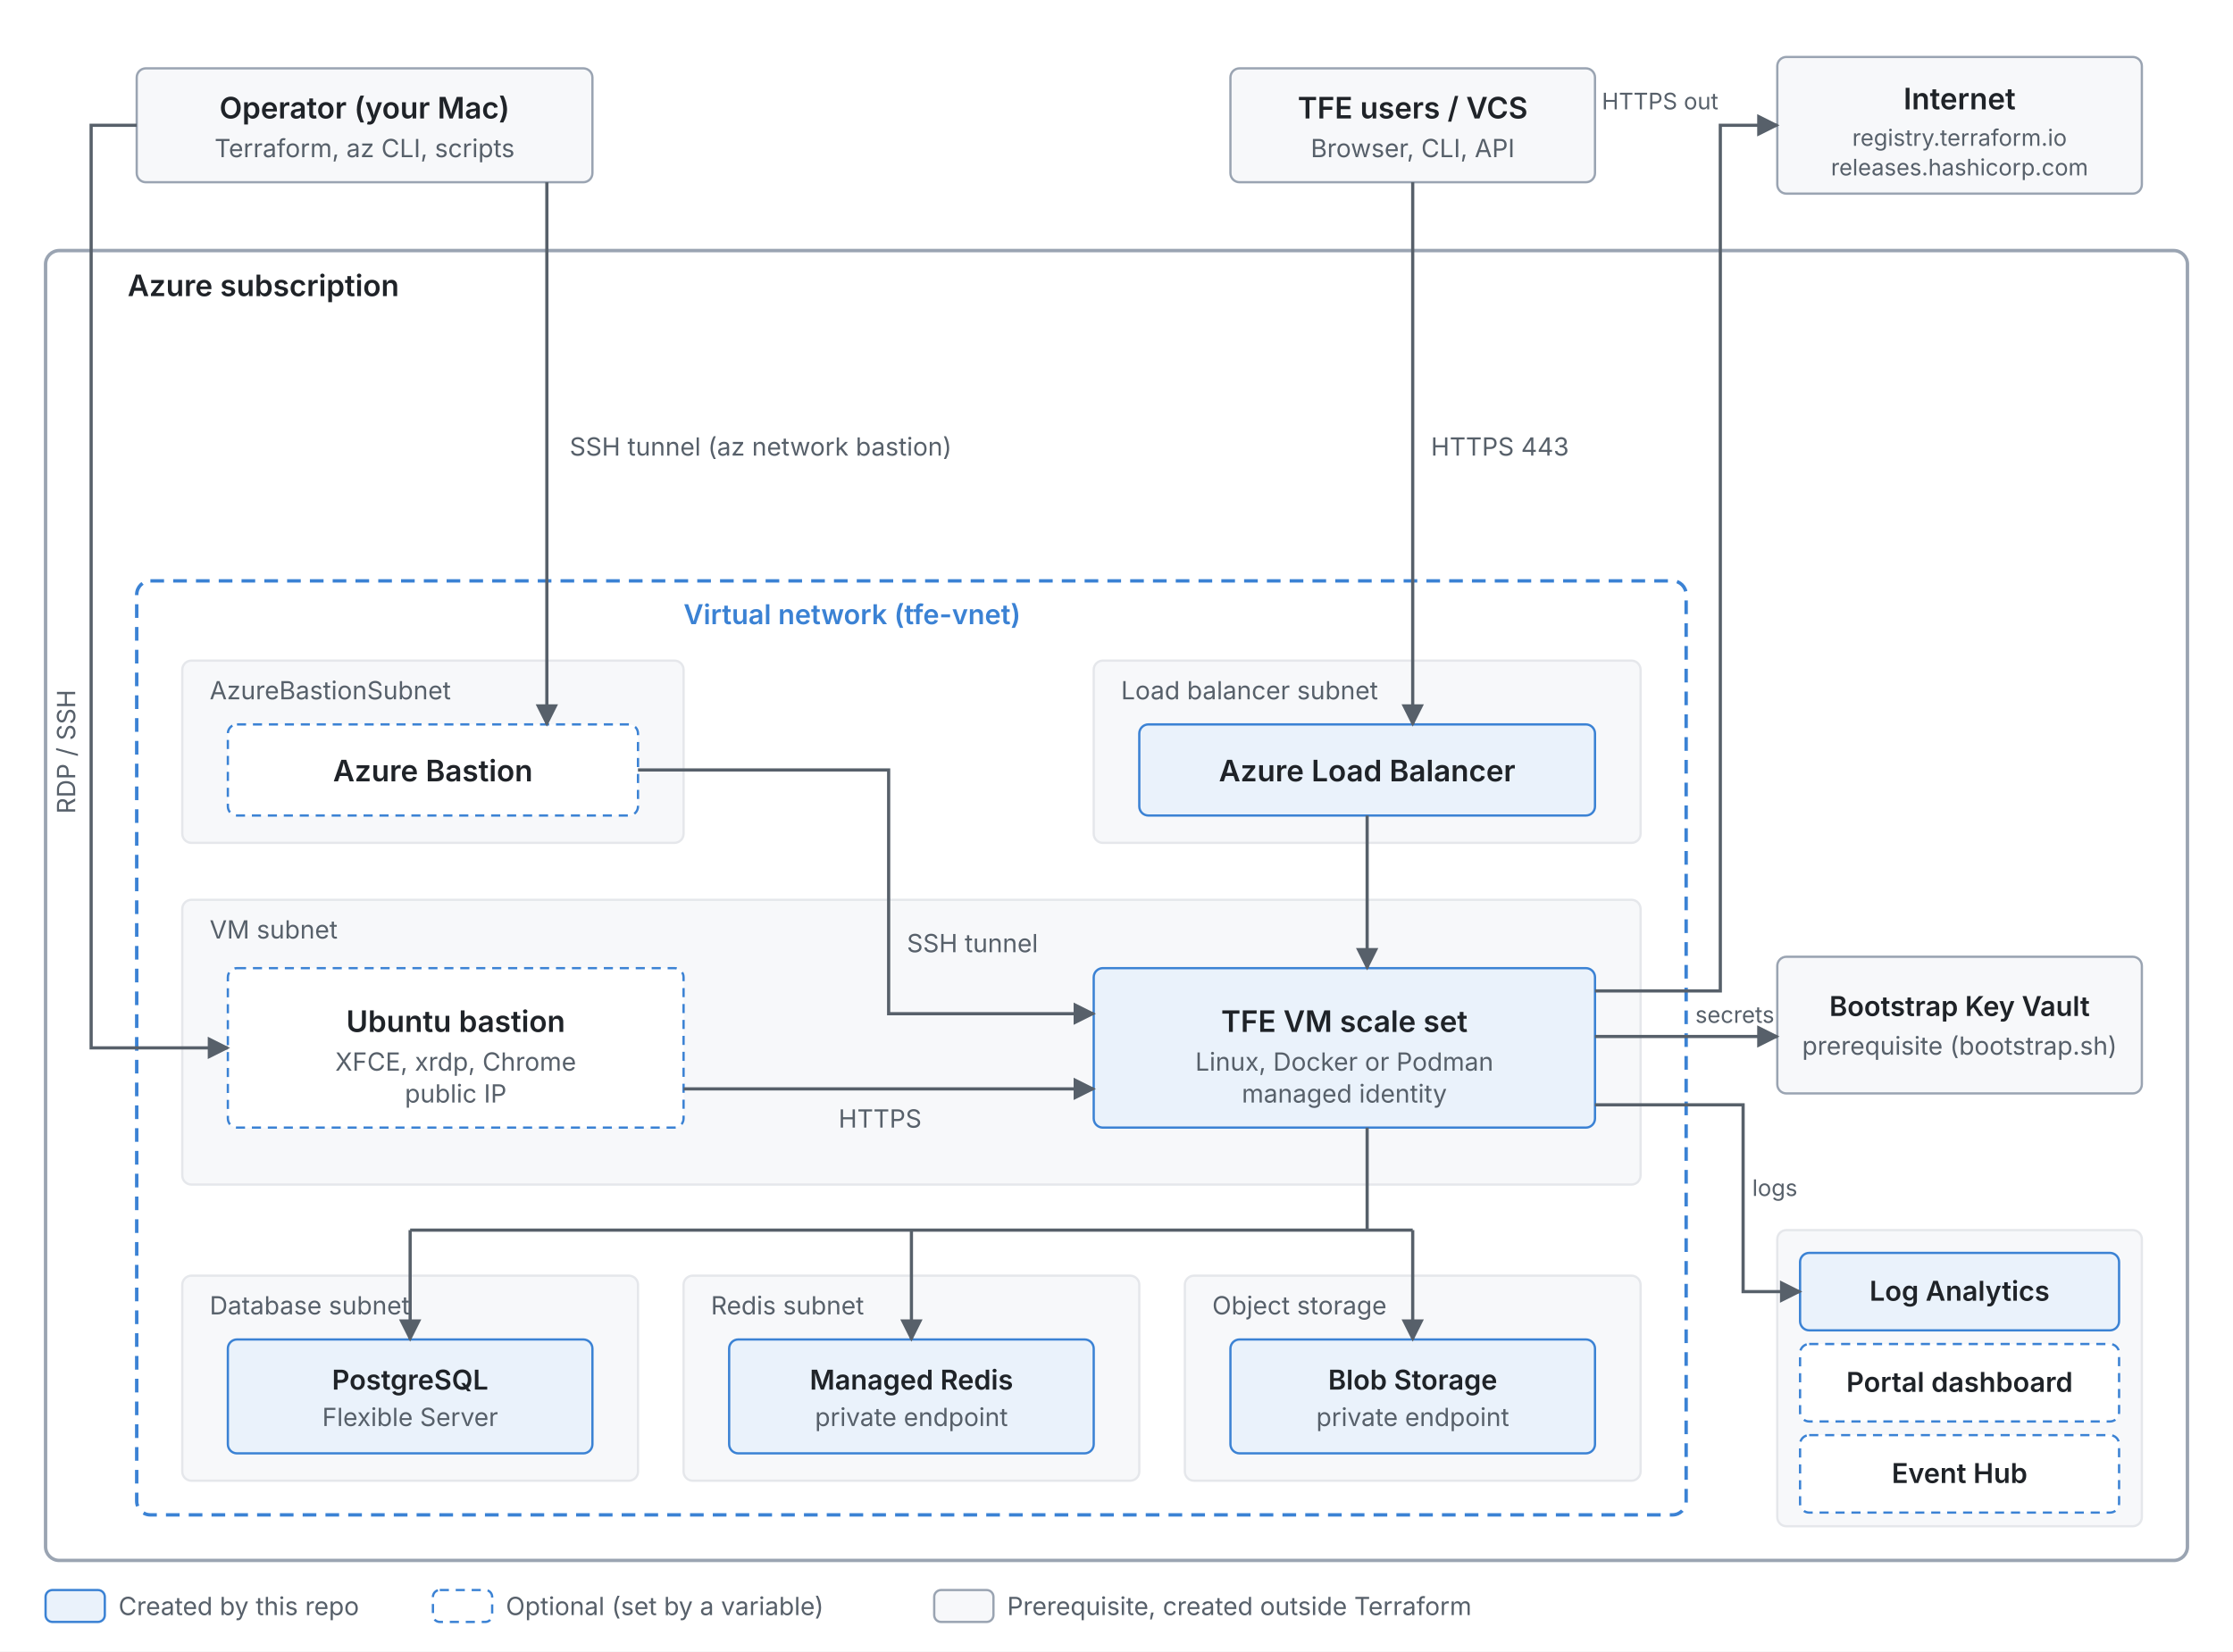
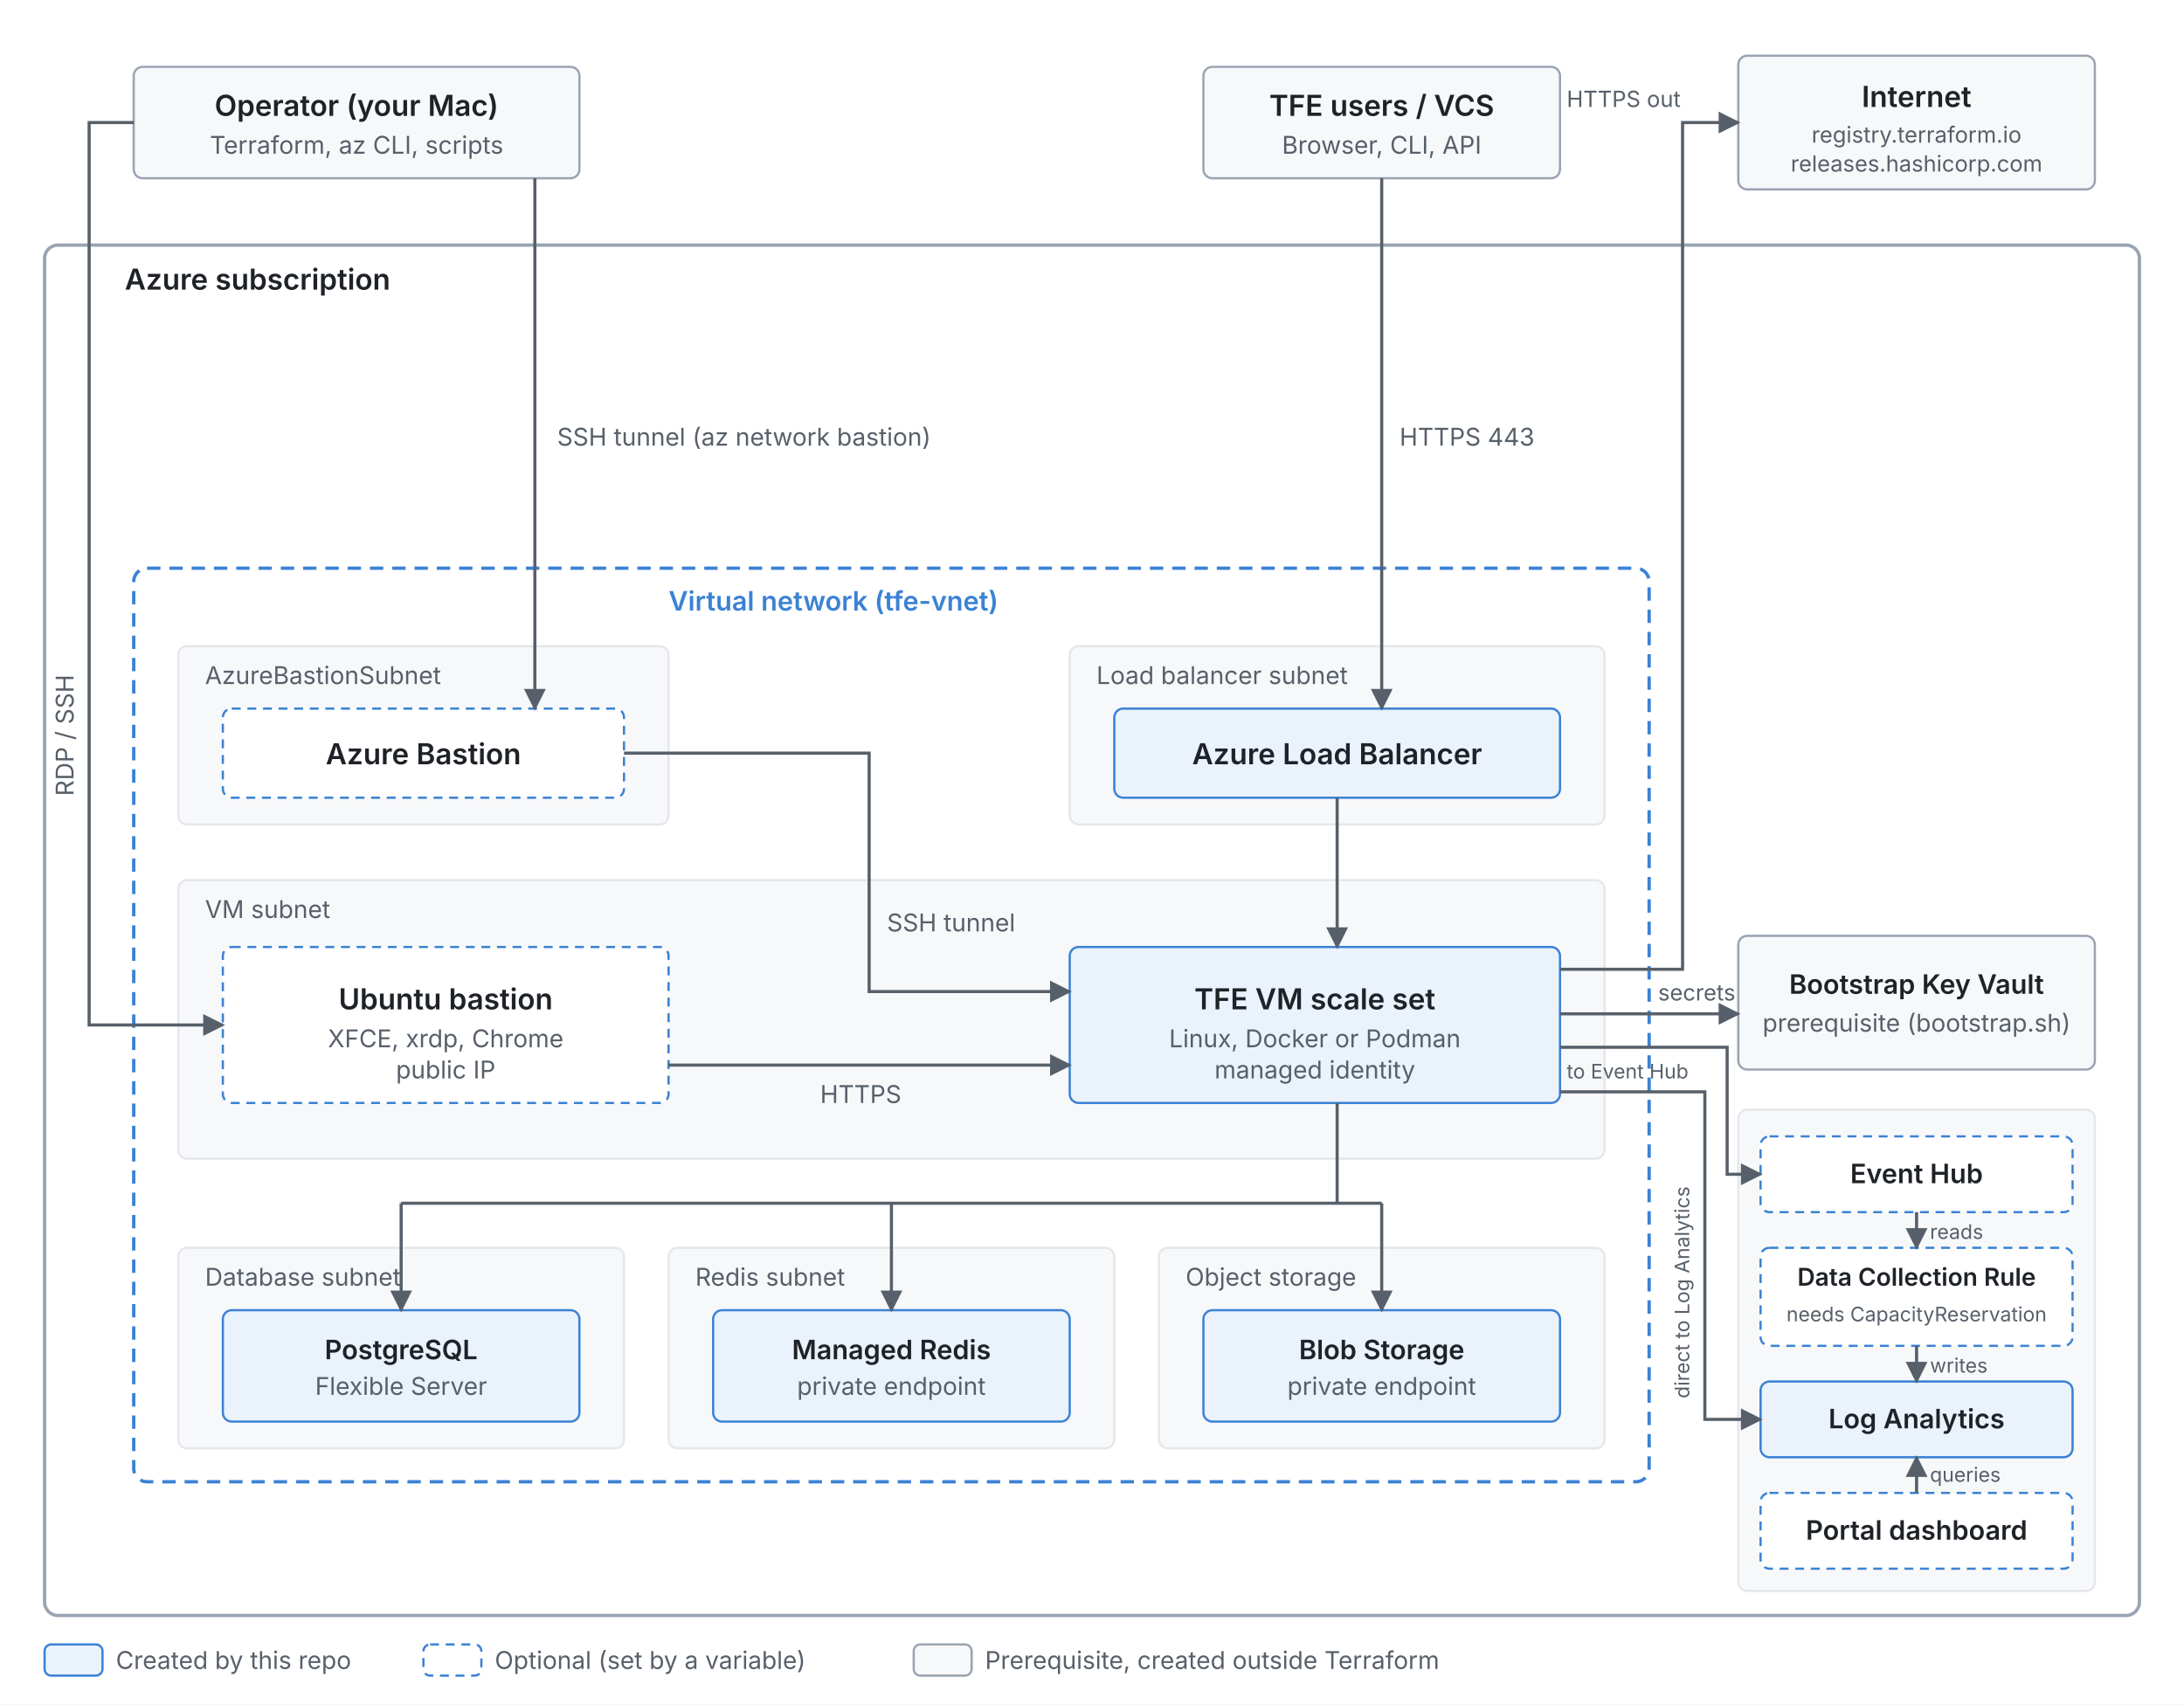
- <svg xmlns="http://www.w3.org/2000/svg" viewBox="0 0 980 725" width="980" height="725" font-family="-apple-system, 'Segoe UI', system-ui, sans-serif">
+ <svg xmlns="http://www.w3.org/2000/svg" viewBox="0 0 980 765" width="980" height="765" font-family="-apple-system, 'Segoe UI', system-ui, sans-serif">
  <defs>
    <marker id="arr" viewBox="0 0 10 10" refX="9" refY="5" markerWidth="7" markerHeight="7" orient="auto-start-reverse">
      <path d="M0,0 L10,5 L0,10 z" fill="#57606a" />
    </marker>
  </defs>
-   <rect width="980" height="725" fill="#ffffff" />
+   <rect width="980" height="765" fill="#ffffff" />
  <rect x="60" y="30" width="200" height="50" rx="4" fill="#f7f8fa" stroke="#9aa4b2" />
  <text x="160" y="52" font-size="13" font-weight="600" text-anchor="middle" fill="#1f2328">Operator (your Mac)</text>
  <text x="160" y="69" font-size="11" text-anchor="middle" fill="#57606a">Terraform, az CLI, scripts</text>
  <rect x="540" y="30" width="160" height="50" rx="4" fill="#f7f8fa" stroke="#9aa4b2" />
  <text x="620" y="52" font-size="13" font-weight="600" text-anchor="middle" fill="#1f2328">TFE users / VCS</text>
  <text x="620" y="69" font-size="11" text-anchor="middle" fill="#57606a">Browser, CLI, API</text>
  <rect x="780" y="25" width="160" height="60" rx="4" fill="#f7f8fa" stroke="#9aa4b2" />
  <text x="860" y="48" font-size="13" font-weight="600" text-anchor="middle" fill="#1f2328">Internet</text>
  <text x="860" y="64" font-size="10" text-anchor="middle" fill="#57606a">registry.terraform.io</text>
  <text x="860" y="77" font-size="10" text-anchor="middle" fill="#57606a">releases.hashicorp.com</text>
-   <rect x="20" y="110" width="940" height="575" rx="6" fill="none" stroke="#9aa4b2" stroke-width="1.5" />
+   <rect x="20" y="110" width="940" height="615" rx="6" fill="none" stroke="#9aa4b2" stroke-width="1.5" />
  <text x="56" y="130" font-size="13" font-weight="600" fill="#1f2328">Azure subscription</text>
  <rect x="60" y="255" width="680" height="410" rx="6" fill="none" stroke="#3b82d4" stroke-width="1.5" stroke-dasharray="6 4" />
  <text x="300" y="274" font-size="12" font-weight="600" fill="#3b82d4">Virtual network (tfe-vnet)</text>
  <rect x="80" y="290" width="220" height="80" rx="4" fill="#f7f8fa" stroke="#e5e7eb" />
  <text x="92" y="307" font-size="11" fill="#57606a">AzureBastionSubnet</text>
  <rect x="100" y="318" width="180" height="40" rx="4" fill="#ffffff" stroke="#3b82d4" stroke-dasharray="4 3" />
  <text x="190" y="343" font-size="13" font-weight="600" text-anchor="middle" fill="#1f2328">Azure Bastion</text>
  <rect x="480" y="290" width="240" height="80" rx="4" fill="#f7f8fa" stroke="#e5e7eb" />
  <text x="492" y="307" font-size="11" fill="#57606a">Load balancer subnet</text>
  <rect x="500" y="318" width="200" height="40" rx="4" fill="#eaf2fb" stroke="#3b82d4" />
  <text x="600" y="343" font-size="13" font-weight="600" text-anchor="middle" fill="#1f2328">Azure Load Balancer</text>
  <rect x="80" y="395" width="640" height="125" rx="4" fill="#f7f8fa" stroke="#e5e7eb" />
  <text x="92" y="412" font-size="11" fill="#57606a">VM subnet</text>
  <rect x="100" y="425" width="200" height="70" rx="4" fill="#ffffff" stroke="#3b82d4" stroke-dasharray="4 3" />
  <text x="200" y="453" font-size="13" font-weight="600" text-anchor="middle" fill="#1f2328">Ubuntu bastion</text>
  <text x="200" y="470" font-size="11" text-anchor="middle" fill="#57606a">XFCE, xrdp, Chrome</text>
  <text x="200" y="484" font-size="11" text-anchor="middle" fill="#57606a">public IP</text>
  <rect x="480" y="425" width="220" height="70" rx="4" fill="#eaf2fb" stroke="#3b82d4" />
  <text x="590" y="453" font-size="13" font-weight="600" text-anchor="middle" fill="#1f2328">TFE VM scale set</text>
  <text x="590" y="470" font-size="11" text-anchor="middle" fill="#57606a">Linux, Docker or Podman</text>
  <text x="590" y="484" font-size="11" text-anchor="middle" fill="#57606a">managed identity</text>
  <rect x="80" y="560" width="200" height="90" rx="4" fill="#f7f8fa" stroke="#e5e7eb" />
  <text x="92" y="577" font-size="11" fill="#57606a">Database subnet</text>
  <rect x="100" y="588" width="160" height="50" rx="4" fill="#eaf2fb" stroke="#3b82d4" />
  <text x="180" y="610" font-size="12" font-weight="600" text-anchor="middle" fill="#1f2328">PostgreSQL</text>
  <text x="180" y="626" font-size="11" text-anchor="middle" fill="#57606a">Flexible Server</text>
  <rect x="300" y="560" width="200" height="90" rx="4" fill="#f7f8fa" stroke="#e5e7eb" />
  <text x="312" y="577" font-size="11" fill="#57606a">Redis subnet</text>
  <rect x="320" y="588" width="160" height="50" rx="4" fill="#eaf2fb" stroke="#3b82d4" />
  <text x="400" y="610" font-size="12" font-weight="600" text-anchor="middle" fill="#1f2328">Managed Redis</text>
  <text x="400" y="626" font-size="11" text-anchor="middle" fill="#57606a">private endpoint</text>
  <rect x="520" y="560" width="200" height="90" rx="4" fill="#f7f8fa" stroke="#e5e7eb" />
  <text x="532" y="577" font-size="11" fill="#57606a">Object storage</text>
  <rect x="540" y="588" width="160" height="50" rx="4" fill="#eaf2fb" stroke="#3b82d4" />
  <text x="620" y="610" font-size="12" font-weight="600" text-anchor="middle" fill="#1f2328">Blob Storage</text>
  <text x="620" y="626" font-size="11" text-anchor="middle" fill="#57606a">private endpoint</text>
  <rect x="780" y="420" width="160" height="60" rx="4" fill="#f7f8fa" stroke="#9aa4b2" />
  <text x="860" y="446" font-size="12" font-weight="600" text-anchor="middle" fill="#1f2328">Bootstrap Key Vault</text>
  <text x="860" y="463" font-size="11" text-anchor="middle" fill="#57606a">prerequisite (bootstrap.sh)</text>
-   <rect x="780" y="540" width="160" height="130" rx="4" fill="#f7f8fa" stroke="#e5e7eb" />
-   <rect x="790" y="550" width="140" height="34" rx="4" fill="#eaf2fb" stroke="#3b82d4" />
-   <text x="860" y="571" font-size="12" font-weight="600" text-anchor="middle" fill="#1f2328">Log Analytics</text>
-   <rect x="790" y="590" width="140" height="34" rx="4" fill="#ffffff" stroke="#3b82d4" stroke-dasharray="4 3" />
-   <text x="860" y="611" font-size="12" font-weight="600" text-anchor="middle" fill="#1f2328">Portal dashboard</text>
-   <rect x="790" y="630" width="140" height="34" rx="4" fill="#ffffff" stroke="#3b82d4" stroke-dasharray="4 3" />
-   <text x="860" y="651" font-size="12" font-weight="600" text-anchor="middle" fill="#1f2328">Event Hub</text>
+   <rect x="780" y="498" width="160" height="216" rx="4" fill="#f7f8fa" stroke="#e5e7eb" />
+   <rect x="790" y="510" width="140" height="34" rx="4" fill="#ffffff" stroke="#3b82d4" stroke-dasharray="4 3" />
+   <text x="860" y="531" font-size="12" font-weight="600" text-anchor="middle" fill="#1f2328">Event Hub</text>
+   <rect x="790" y="560" width="140" height="44" rx="4" fill="#ffffff" stroke="#3b82d4" stroke-dasharray="4 3" />
+   <text x="860" y="577" font-size="11" font-weight="600" text-anchor="middle" fill="#1f2328">Data Collection Rule</text>
+   <text x="860" y="593" font-size="9" text-anchor="middle" fill="#57606a">needs CapacityReservation</text>
+   <rect x="790" y="620" width="140" height="34" rx="4" fill="#eaf2fb" stroke="#3b82d4" />
+   <text x="860" y="641" font-size="12" font-weight="600" text-anchor="middle" fill="#1f2328">Log Analytics</text>
+   <rect x="790" y="670" width="140" height="34" rx="4" fill="#ffffff" stroke="#3b82d4" stroke-dasharray="4 3" />
+   <text x="860" y="691" font-size="12" font-weight="600" text-anchor="middle" fill="#1f2328">Portal dashboard</text>
  <g fill="none" stroke="#57606a" stroke-width="1.4" marker-end="url(#arr)">
    <path d="M240,80 V318" />
    <path d="M60,55 H40 V460 H100" />
    <path d="M620,80 V318" />
    <path d="M600,358 V425" />
    <path d="M280,338 H390 V445 H480" />
    <path d="M300,478 H480" />
    <path d="M700,435 H755 V55 H780" />
    <path d="M700,455 H780" />
-     <path d="M700,485 H765 V567 H790" />
+     <path d="M700,470 H775 V527 H790" />
+     <path d="M700,490 H765 V637 H790" />
+     <path d="M860,544 V560" />
+     <path d="M860,604 V620" />
+     <path d="M860,670 V654" />
  </g>
  <g fill="none" stroke="#57606a" stroke-width="1.4">
    <path d="M600,495 V540" />
    <path d="M180,540 H620" />
  </g>
  <g fill="none" stroke="#57606a" stroke-width="1.4" marker-end="url(#arr)">
    <path d="M180,540 V588" />
    <path d="M400,540 V588" />
    <path d="M620,540 V588" />
  </g>
  <g font-size="11" fill="#57606a">
    <text x="250" y="200">SSH tunnel (az network bastion)</text>
    <text transform="translate(33,330) rotate(-90)" text-anchor="middle">RDP / SSH</text>
    <text x="628" y="200">HTTPS 443</text>
    <text x="398" y="418">SSH tunnel</text>
    <text x="368" y="495">HTTPS</text>
    <text x="703" y="48" font-size="10">HTTPS out</text>
    <text x="744" y="449" font-size="10">secrets</text>
-     <text x="769" y="525" font-size="10">logs</text>
+     <text x="703" y="484" font-size="9">to Event Hub</text>
+     <text transform="translate(758,580) rotate(-90)" text-anchor="middle" font-size="9">direct to Log Analytics</text>
+     <text x="866" y="556" font-size="9">reads</text>
+     <text x="866" y="616" font-size="9">writes</text>
+     <text x="866" y="665" font-size="9">queries</text>
  </g>
-   <rect x="20" y="698" width="26" height="14" rx="3" fill="#eaf2fb" stroke="#3b82d4" />
-   <text x="52" y="709" font-size="11" fill="#57606a">Created by this repo</text>
-   <rect x="190" y="698" width="26" height="14" rx="3" fill="#ffffff" stroke="#3b82d4" stroke-dasharray="4 3" />
-   <text x="222" y="709" font-size="11" fill="#57606a">Optional (set by a variable)</text>
-   <rect x="410" y="698" width="26" height="14" rx="3" fill="#f7f8fa" stroke="#9aa4b2" />
-   <text x="442" y="709" font-size="11" fill="#57606a">Prerequisite, created outside Terraform</text>
+   <rect x="20" y="738" width="26" height="14" rx="3" fill="#eaf2fb" stroke="#3b82d4" />
+   <text x="52" y="749" font-size="11" fill="#57606a">Created by this repo</text>
+   <rect x="190" y="738" width="26" height="14" rx="3" fill="#ffffff" stroke="#3b82d4" stroke-dasharray="4 3" />
+   <text x="222" y="749" font-size="11" fill="#57606a">Optional (set by a variable)</text>
+   <rect x="410" y="738" width="26" height="14" rx="3" fill="#f7f8fa" stroke="#9aa4b2" />
+   <text x="442" y="749" font-size="11" fill="#57606a">Prerequisite, created outside Terraform</text>
</svg>
